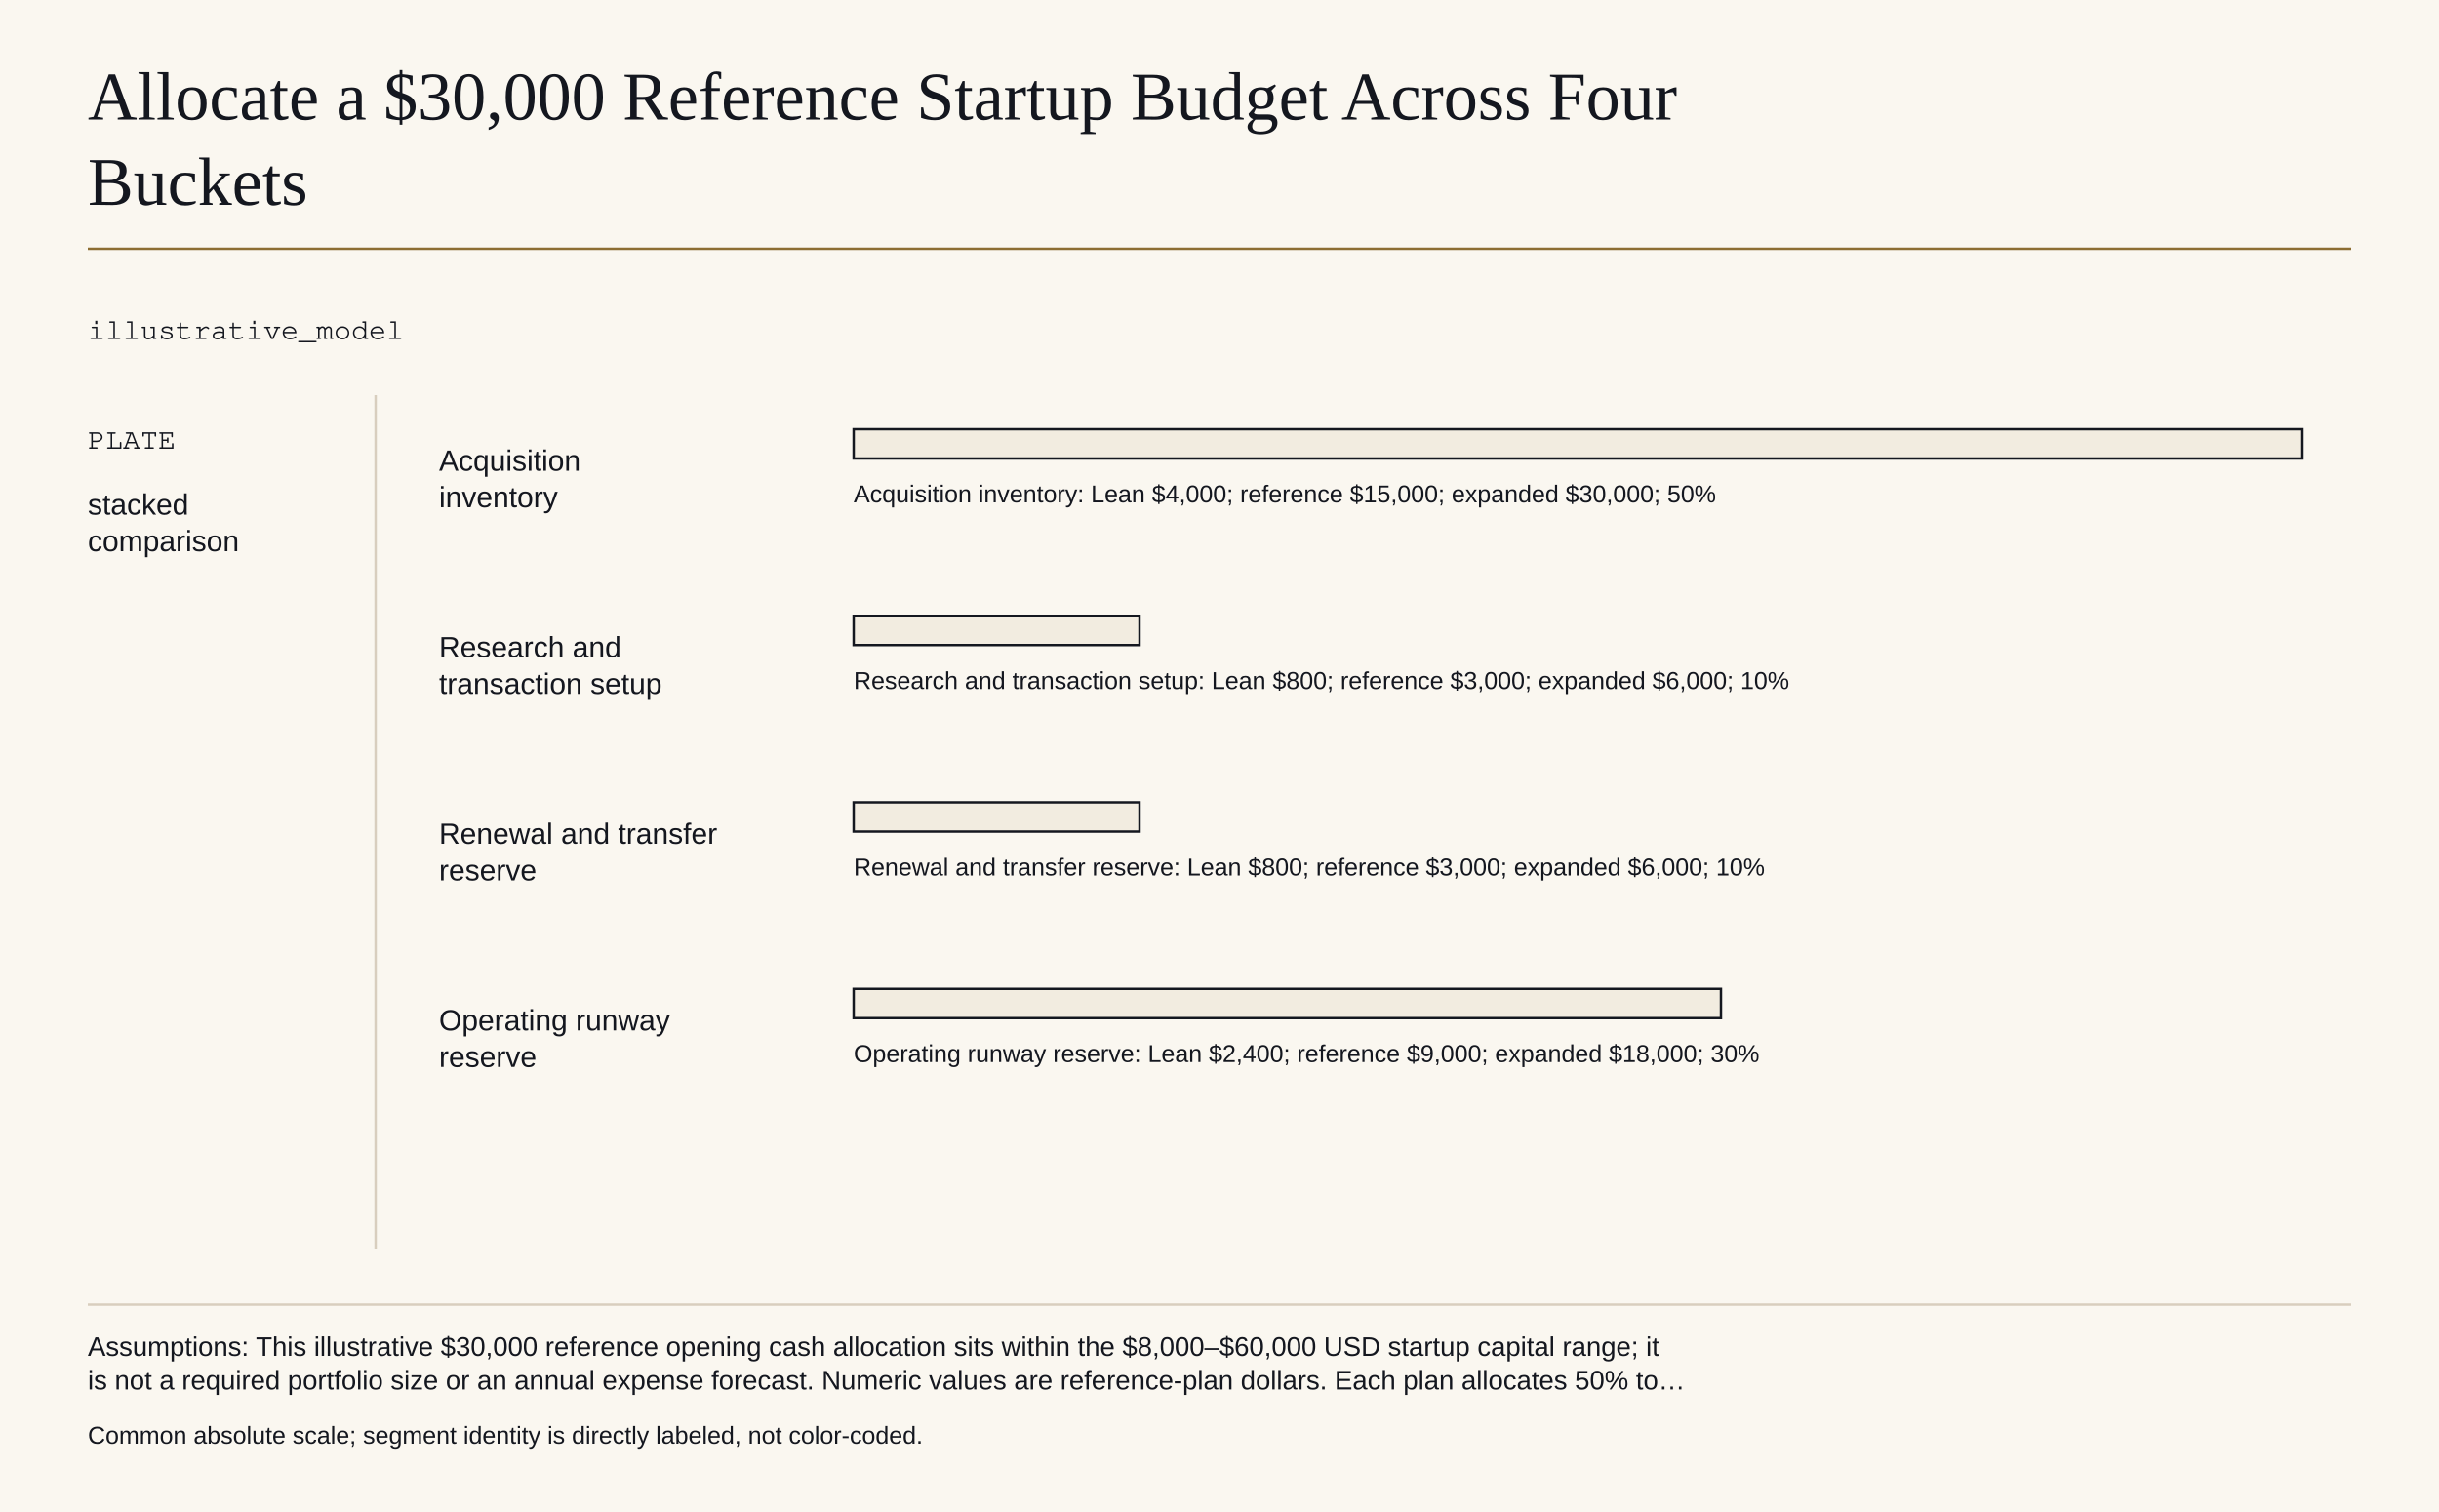
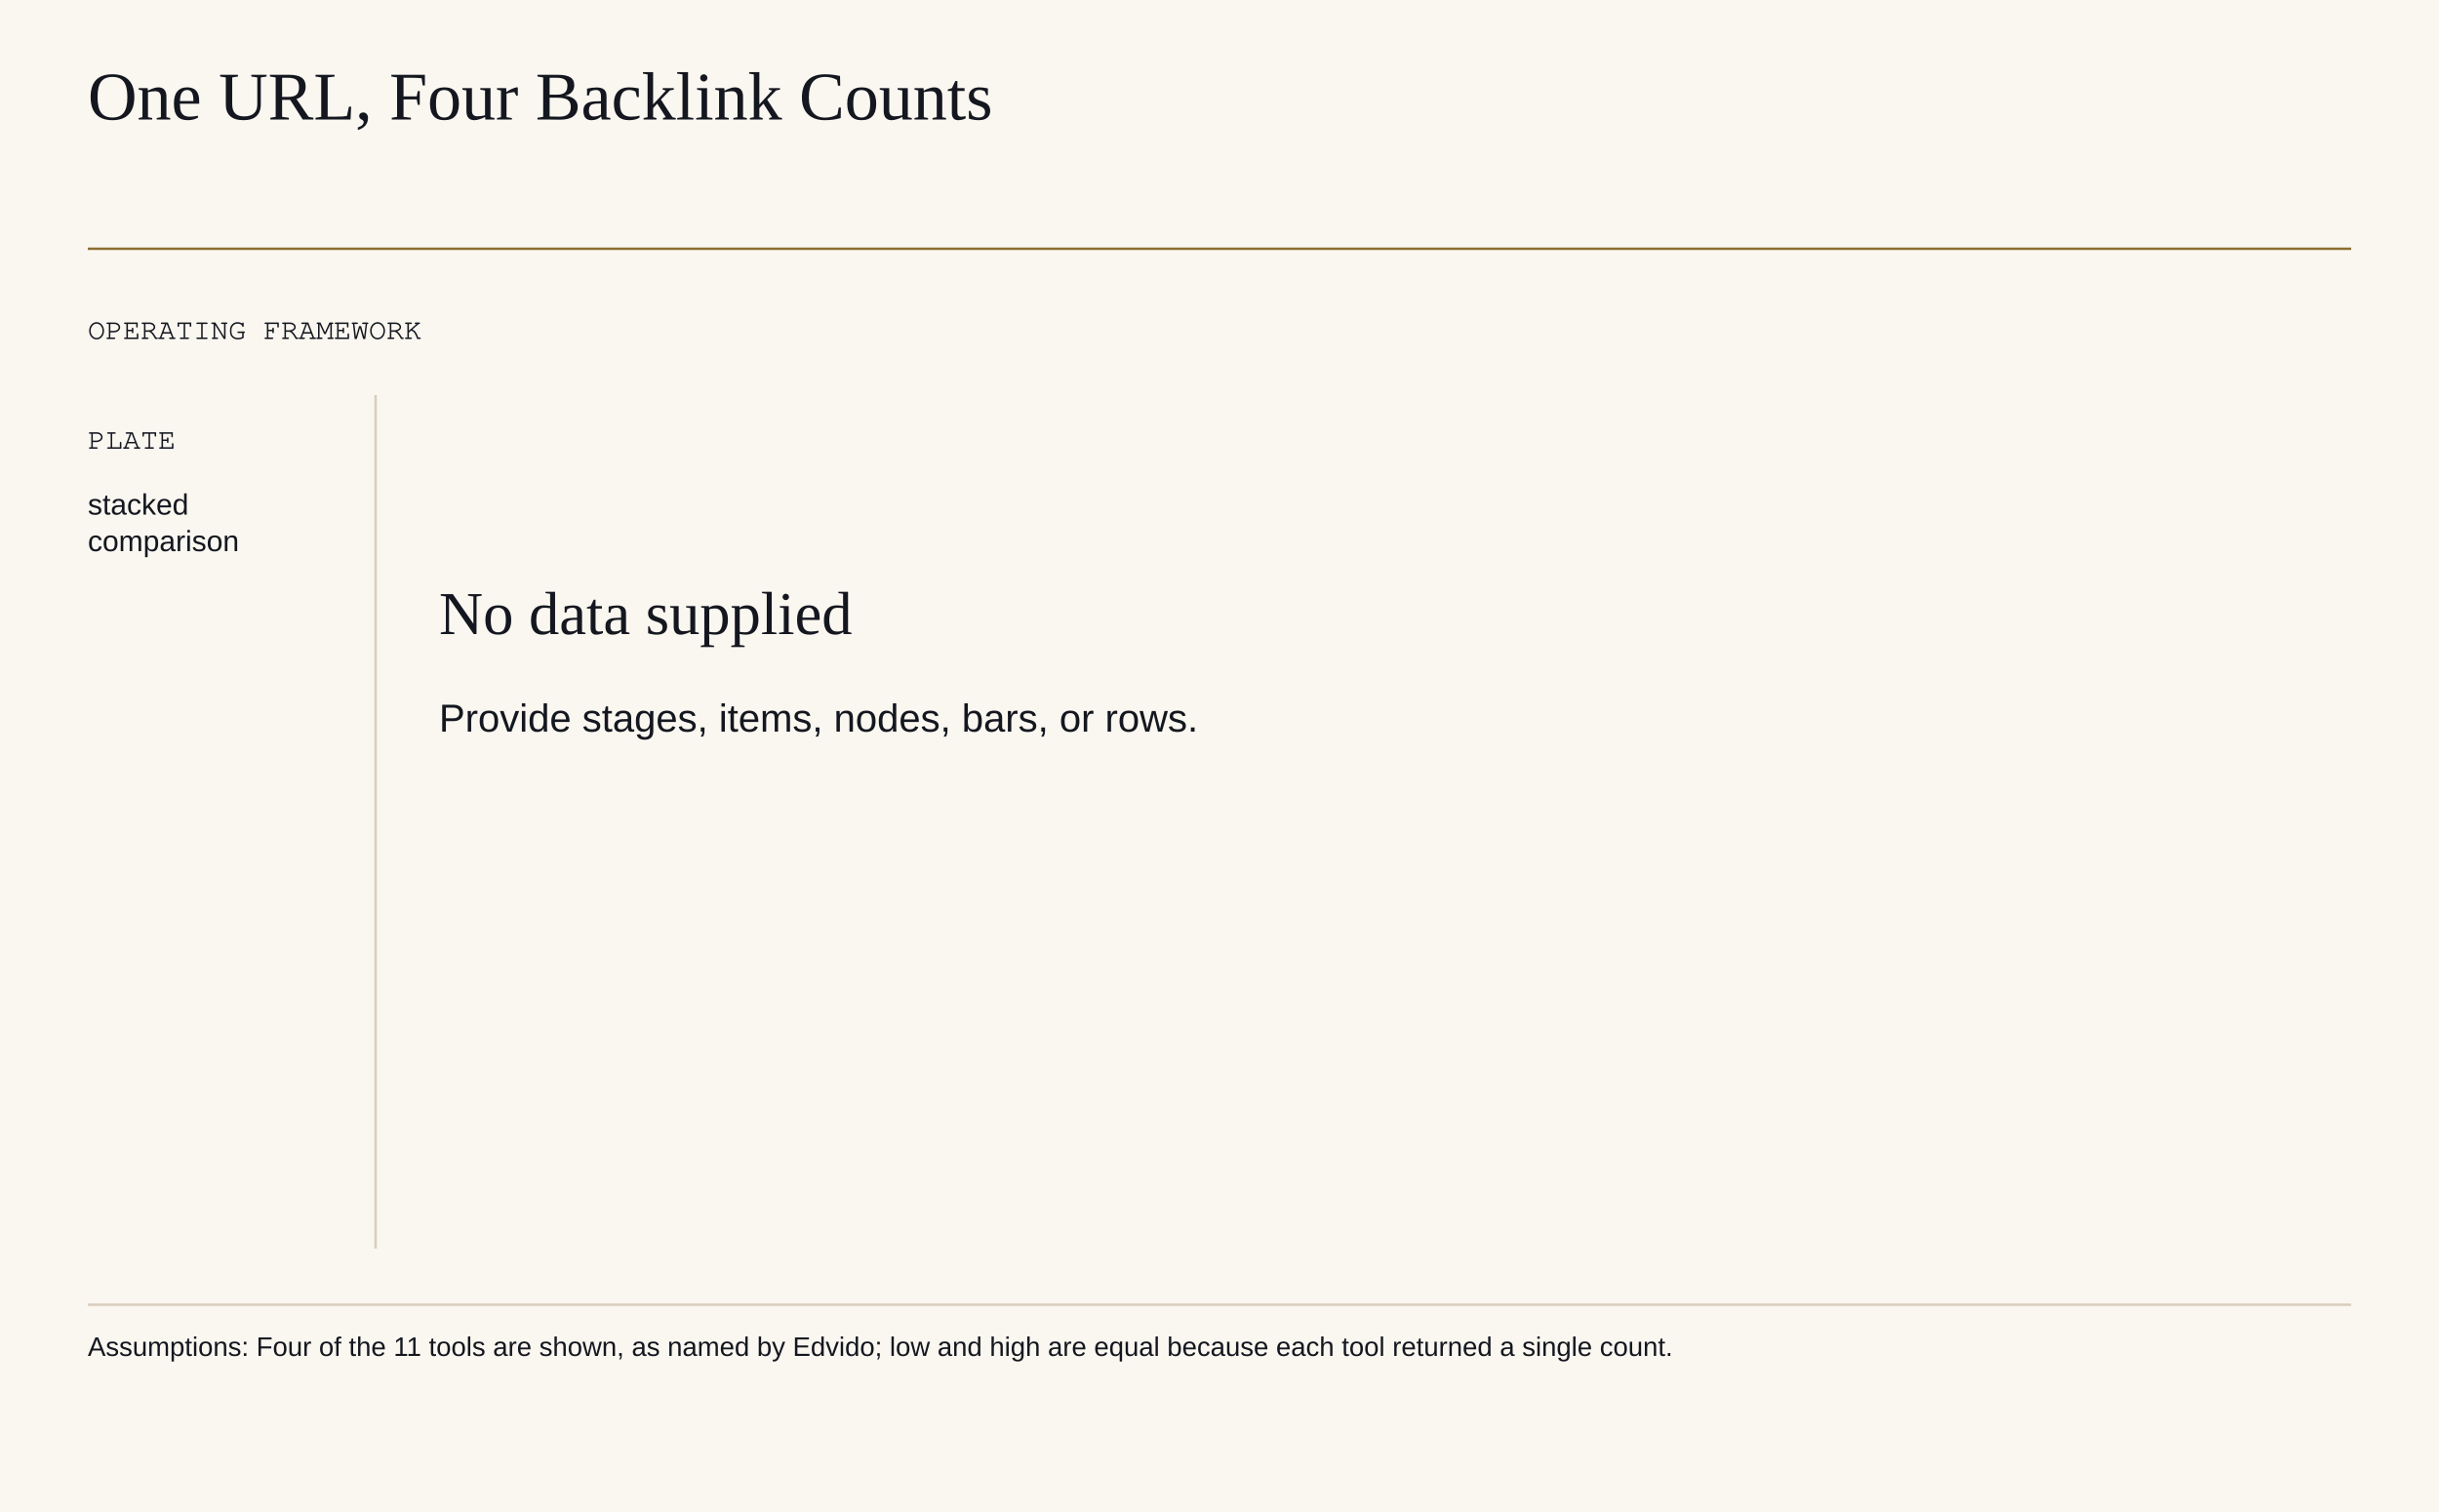
<svg xmlns="http://www.w3.org/2000/svg" viewBox="0 0 1000 620" role="img">
  <rect x="0" y="0" width="1000" height="620" fill="#FAF7F0" stroke="none" stroke-width="1" />
  <text x="36" y="49" font-family="Georgia, 'Times New Roman', serif" font-size="28" fill="#14171F" text-anchor="start" style="font-variant-numeric:tabular-nums">
-     <tspan x="36" dy="0">Allocate a $30,000 Reference Startup Budget Across Four</tspan>
-     <tspan x="36" dy="35.0">Buckets</tspan>
+     <tspan x="36" dy="0">One URL, Four Backlink Counts</tspan>
  </text>
  <line x1="36" y1="102" x2="964" y2="102" stroke="#8C6D32" stroke-width="1" />
  <text x="36" y="139" font-family="Courier, monospace" font-size="12" fill="#14171F" text-anchor="start" style="font-variant-numeric:tabular-nums">
-     <tspan x="36" dy="0">illustrative_model</tspan>
+     <tspan x="36" dy="0">OPERATING FRAMEWORK</tspan>
  </text>
  <line x1="154" y1="162" x2="154" y2="512" stroke="#D8CEBE" stroke-width="1" />
  <text x="36" y="184" font-family="Courier, monospace" font-size="12" fill="#14171F" text-anchor="start" style="font-variant-numeric:tabular-nums">
    <tspan x="36" dy="0">PLATE</tspan>
  </text>
  <text x="36" y="211" font-family="Arial, Helvetica, sans-serif" font-size="12" fill="#14171F" text-anchor="start" style="font-variant-numeric:tabular-nums">
    <tspan x="36" dy="0">stacked</tspan>
    <tspan x="36" dy="15.0">comparison</tspan>
  </text>
-   <text x="180" y="193.0" font-family="Arial, Helvetica, sans-serif" font-size="12" fill="#14171F" text-anchor="start" style="font-variant-numeric:tabular-nums">
-     <tspan x="180" dy="0">Acquisition</tspan>
-     <tspan x="180" dy="15.0">inventory</tspan>
+   <text x="180" y="260" font-family="Georgia, 'Times New Roman', serif" font-size="25" fill="#14171F" text-anchor="start" style="font-variant-numeric:tabular-nums">
+     <tspan x="180" dy="0">No data supplied</tspan>
  </text>
-   <rect x="350" y="176.0" width="594.0" height="12" fill="#F2ECE0" stroke="#14171F" stroke-width="1" />
-   <text x="350" y="206.0" font-family="Arial, Helvetica, sans-serif" font-size="10" fill="#14171F" text-anchor="start" style="font-variant-numeric:tabular-nums">
-     <tspan x="350" dy="0">Acquisition inventory: Lean $4,000; reference $15,000; expanded $30,000; 50%</tspan>
-   </text>
-   <text x="180" y="269.5" font-family="Arial, Helvetica, sans-serif" font-size="12" fill="#14171F" text-anchor="start" style="font-variant-numeric:tabular-nums">
-     <tspan x="180" dy="0">Research and</tspan>
-     <tspan x="180" dy="15.0">transaction setup</tspan>
-   </text>
-   <rect x="350" y="252.5" width="117.2" height="12" fill="#F2ECE0" stroke="#14171F" stroke-width="1" />
-   <text x="350" y="282.5" font-family="Arial, Helvetica, sans-serif" font-size="10" fill="#14171F" text-anchor="start" style="font-variant-numeric:tabular-nums">
-     <tspan x="350" dy="0">Research and transaction setup: Lean $800; reference $3,000; expanded $6,000; 10%</tspan>
-   </text>
-   <text x="180" y="346.0" font-family="Arial, Helvetica, sans-serif" font-size="12" fill="#14171F" text-anchor="start" style="font-variant-numeric:tabular-nums">
-     <tspan x="180" dy="0">Renewal and transfer</tspan>
-     <tspan x="180" dy="15.0">reserve</tspan>
-   </text>
-   <rect x="350" y="329.0" width="117.2" height="12" fill="#F2ECE0" stroke="#14171F" stroke-width="1" />
-   <text x="350" y="359.0" font-family="Arial, Helvetica, sans-serif" font-size="10" fill="#14171F" text-anchor="start" style="font-variant-numeric:tabular-nums">
-     <tspan x="350" dy="0">Renewal and transfer reserve: Lean $800; reference $3,000; expanded $6,000; 10%</tspan>
-   </text>
-   <text x="180" y="422.5" font-family="Arial, Helvetica, sans-serif" font-size="12" fill="#14171F" text-anchor="start" style="font-variant-numeric:tabular-nums">
-     <tspan x="180" dy="0">Operating runway</tspan>
-     <tspan x="180" dy="15.0">reserve</tspan>
-   </text>
-   <rect x="350" y="405.5" width="355.6" height="12" fill="#F2ECE0" stroke="#14171F" stroke-width="1" />
-   <text x="350" y="435.5" font-family="Arial, Helvetica, sans-serif" font-size="10" fill="#14171F" text-anchor="start" style="font-variant-numeric:tabular-nums">
-     <tspan x="350" dy="0">Operating runway reserve: Lean $2,400; reference $9,000; expanded $18,000; 30%</tspan>
+   <text x="180" y="300" font-family="Arial, Helvetica, sans-serif" font-size="16" fill="#14171F" text-anchor="start" style="font-variant-numeric:tabular-nums">
+     <tspan x="180" dy="0">Provide stages, items, nodes, bars, or rows.</tspan>
  </text>
  <line x1="36" y1="535" x2="964" y2="535" stroke="#D8CEBE" stroke-width="1" />
  <text x="36" y="556" font-family="Arial, Helvetica, sans-serif" font-size="11" fill="#14171F" text-anchor="start" style="font-variant-numeric:tabular-nums">
-     <tspan x="36" dy="0">Assumptions: This illustrative $30,000 reference opening cash allocation sits within the $8,000–$60,000 USD startup capital range; it</tspan>
-     <tspan x="36" dy="13.75">is not a required portfolio size or an annual expense forecast. Numeric values are reference-plan dollars. Each plan allocates 50% to…</tspan>
+     <tspan x="36" dy="0">Assumptions: Four of the 11 tools are shown, as named by Edvido; low and high are equal because each tool returned a single count.</tspan>
  </text>
  <text x="36" y="592" font-family="Arial, Helvetica, sans-serif" font-size="10" fill="#14171F" text-anchor="start" style="font-variant-numeric:tabular-nums">
-     <tspan x="36" dy="0">Common absolute scale; segment identity is directly labeled, not color-coded.</tspan>
+     <tspan x="36" dy="0" />
  </text>
</svg>
